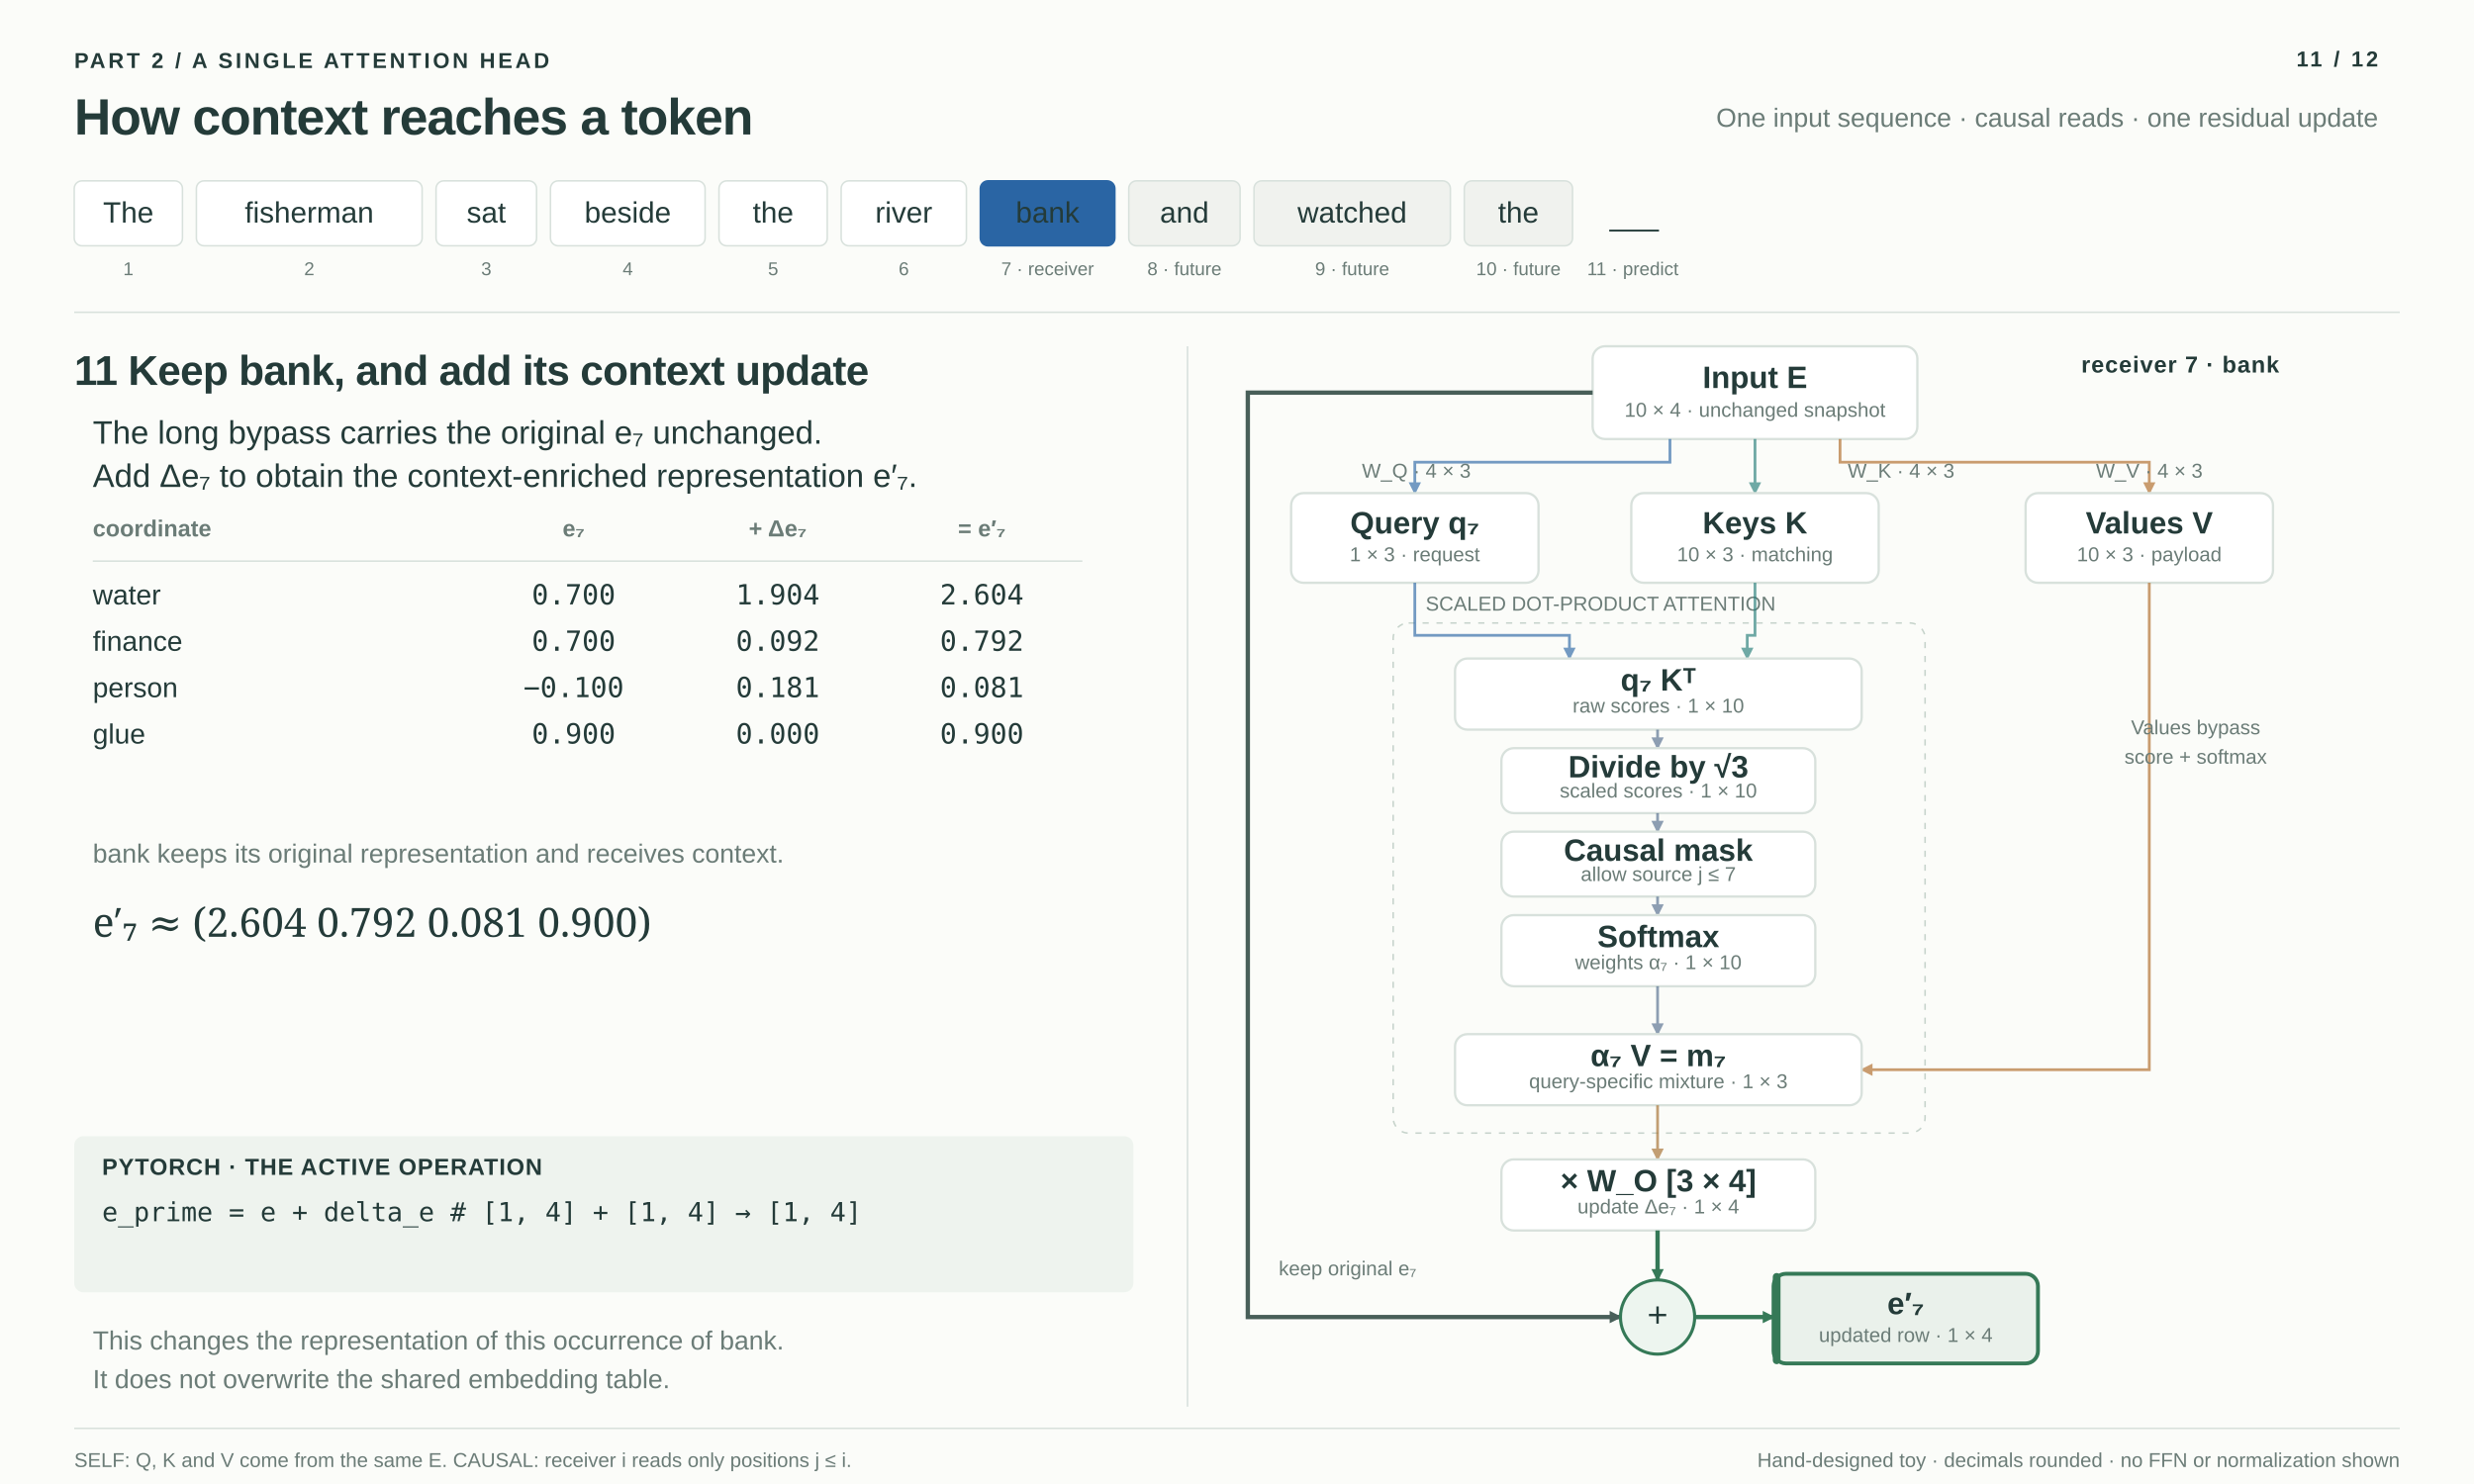
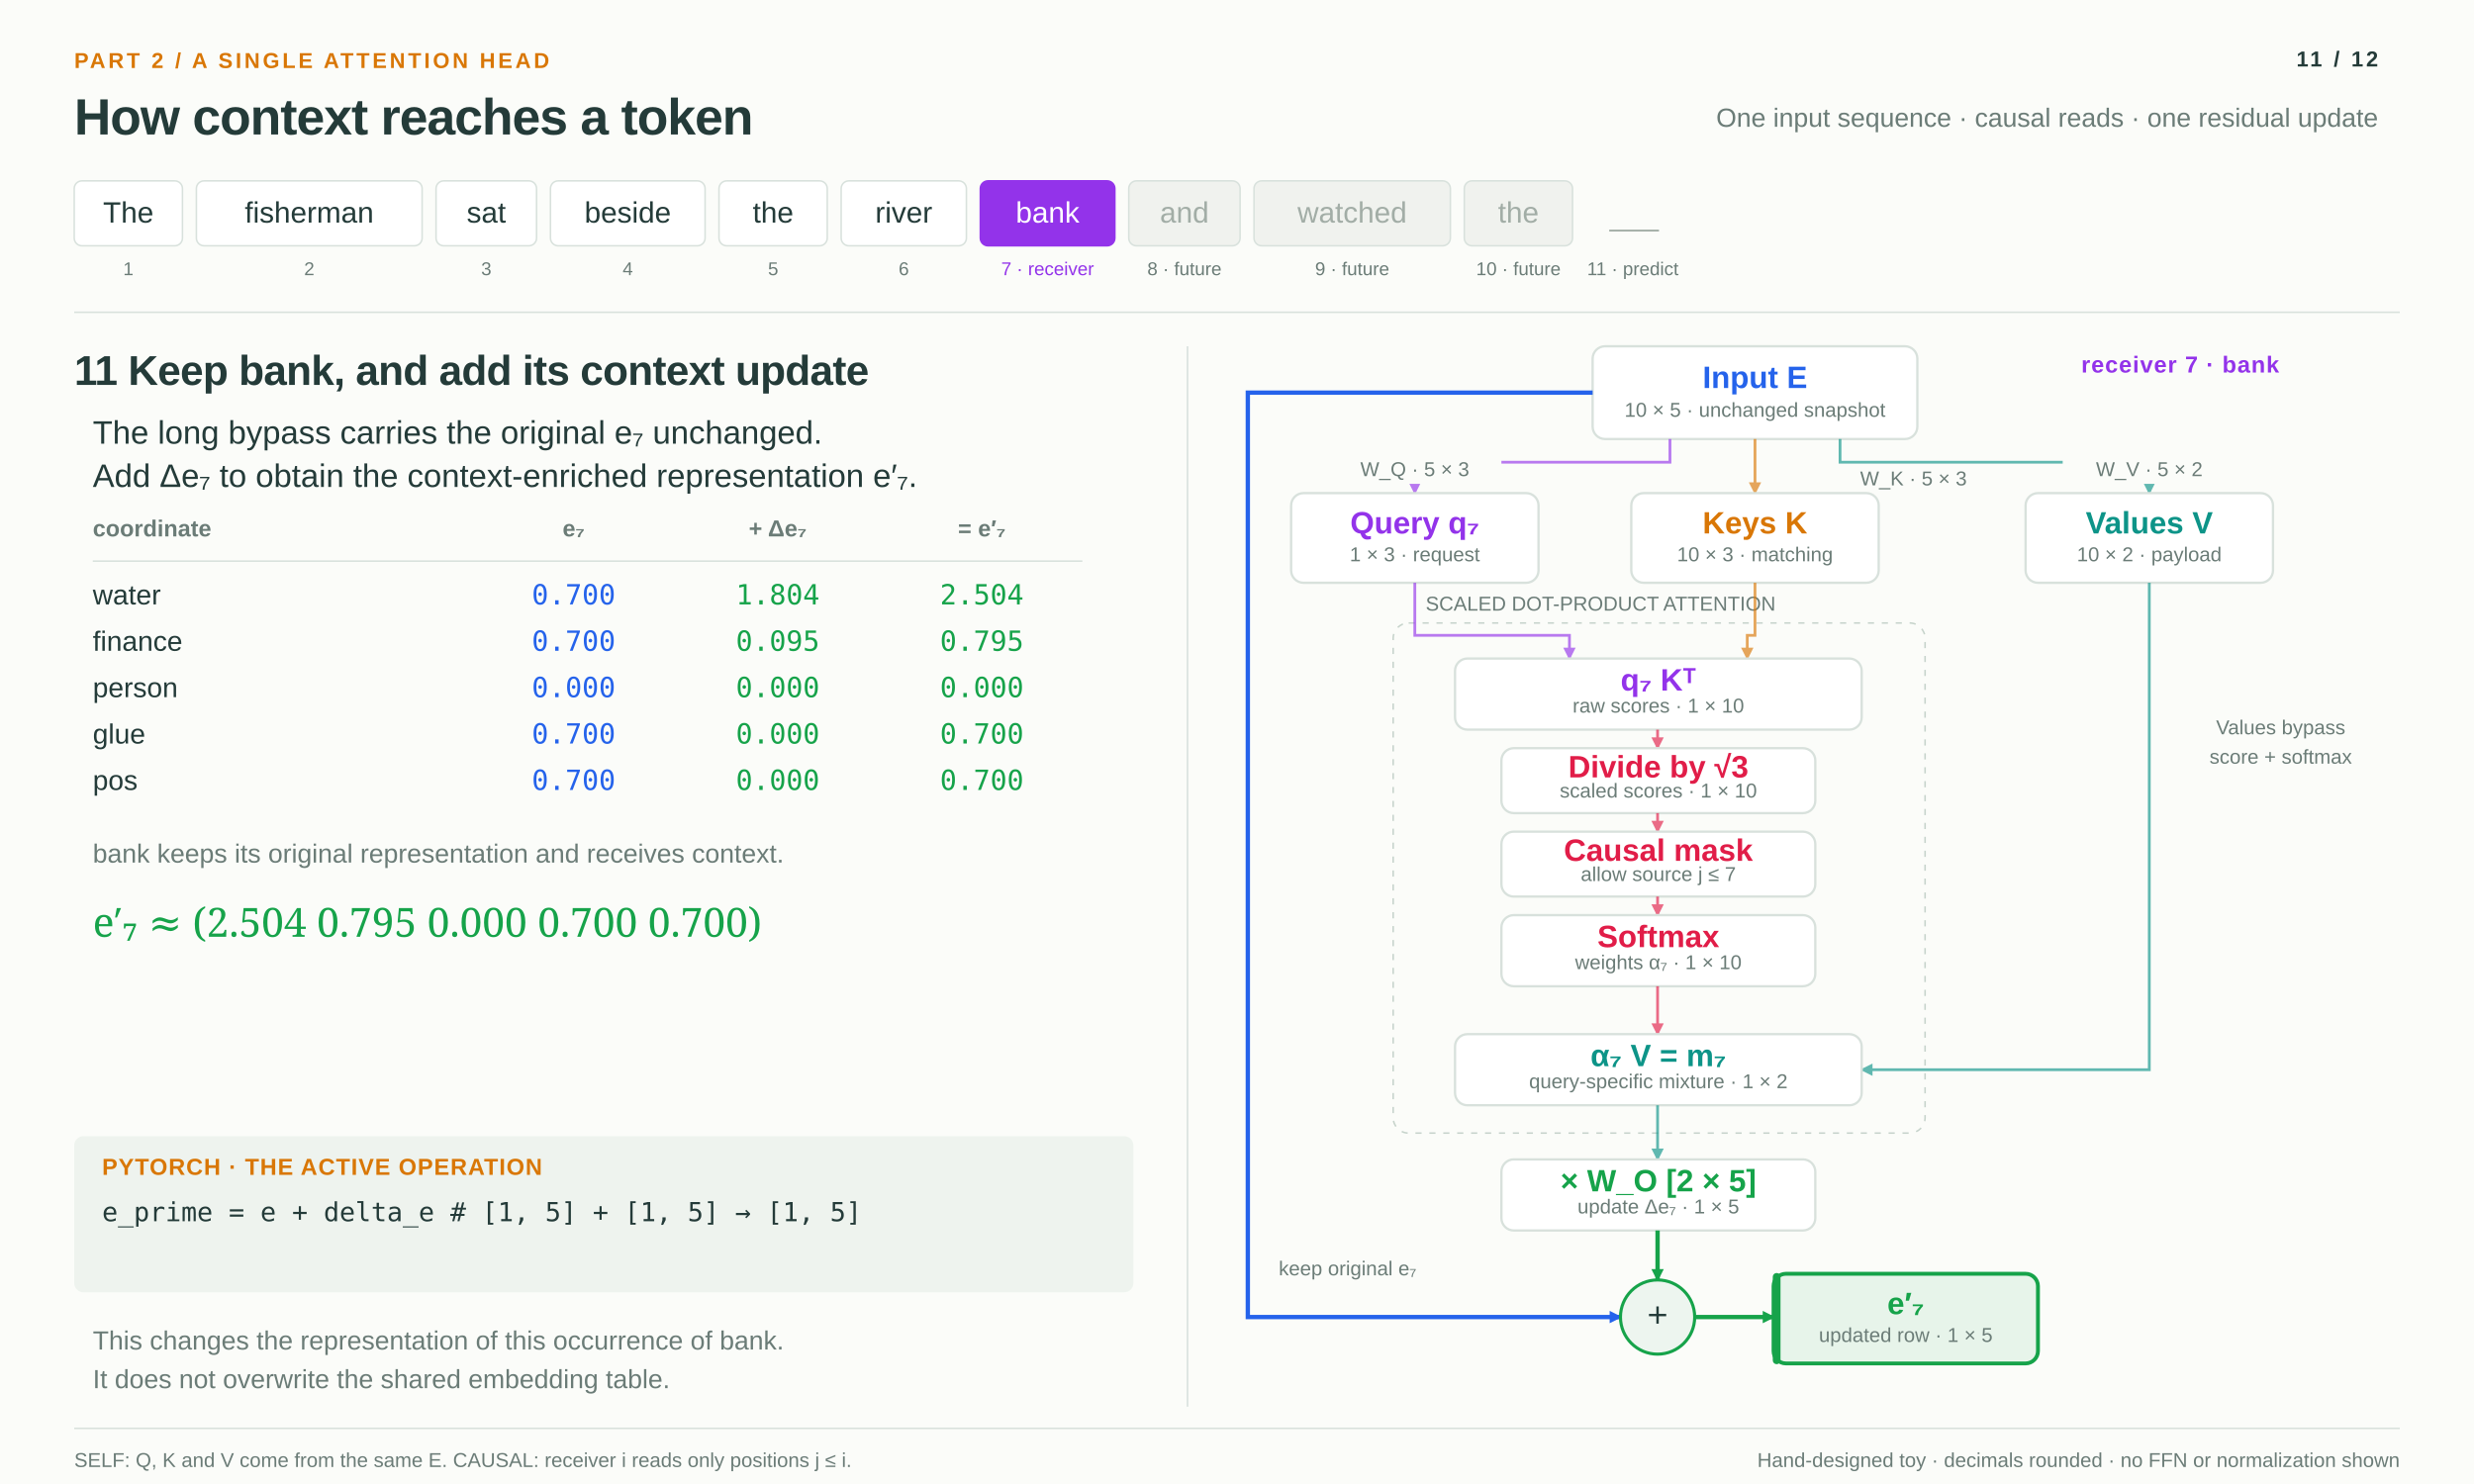
- <svg xmlns="http://www.w3.org/2000/svg" width="1600" height="960" viewBox="0 0 1600 960" role="img" aria-labelledby="stage-10-title stage-10-desc">
+ <svg xmlns="http://www.w3.org/2000/svg" id="stage-10-svg" width="1600" height="960" viewBox="0 0 1600 960" role="img" aria-labelledby="stage-10-title stage-10-desc">
  <defs>
    <marker id="stage-10-q" markerWidth="8" markerHeight="8" refX="7" refY="4" orient="auto" markerUnits="userSpaceOnUse">
-       <path d="M0 0 L8 4 L0 8 Z" fill="#2a65a4" />
+       <path d="M0 0 L8 4 L0 8 Z" fill="#9333ea" />
    </marker>
    <marker id="stage-10-k" markerWidth="8" markerHeight="8" refX="7" refY="4" orient="auto" markerUnits="userSpaceOnUse">
-       <path d="M0 0 L8 4 L0 8 Z" fill="#247c78" />
+       <path d="M0 0 L8 4 L0 8 Z" fill="#d97706" />
    </marker>
    <marker id="stage-10-v" markerWidth="8" markerHeight="8" refX="7" refY="4" orient="auto" markerUnits="userSpaceOnUse">
-       <path d="M0 0 L8 4 L0 8 Z" fill="#ae6825" />
+       <path d="M0 0 L8 4 L0 8 Z" fill="#0d9488" />
    </marker>
    <marker id="stage-10-a" markerWidth="8" markerHeight="8" refX="7" refY="4" orient="auto" markerUnits="userSpaceOnUse">
-       <path d="M0 0 L8 4 L0 8 Z" fill="#526b8c" />
+       <path d="M0 0 L8 4 L0 8 Z" fill="#e11d48" />
    </marker>
    <marker id="stage-10-m" markerWidth="8" markerHeight="8" refX="7" refY="4" orient="auto" markerUnits="userSpaceOnUse">
-       <path d="M0 0 L8 4 L0 8 Z" fill="#a36b2b" />
+       <path d="M0 0 L8 4 L0 8 Z" fill="#0d9488" />
    </marker>
    <marker id="stage-10-d" markerWidth="8" markerHeight="8" refX="7" refY="4" orient="auto" markerUnits="userSpaceOnUse">
-       <path d="M0 0 L8 4 L0 8 Z" fill="#357957" />
+       <path d="M0 0 L8 4 L0 8 Z" fill="#16a34a" />
    </marker>
    <marker id="stage-10-e" markerWidth="8" markerHeight="8" refX="7" refY="4" orient="auto" markerUnits="userSpaceOnUse">
-       <path d="M0 0 L8 4 L0 8 Z" fill="#485f59" />
+       <path d="M0 0 L8 4 L0 8 Z" fill="#2563eb" />
    </marker>
  </defs>
-   <style>text{font-family:'Avenir Next','Segoe UI',Arial,sans-serif;fill:#243b39}.eyebrow{font-size:14px;font-weight:700;letter-spacing:1.8px}.heading{font-size:33px;font-weight:600;letter-spacing:-.6px}.stage-title{font-size:27px;font-weight:600;letter-spacing:-.4px}.body{font-size:21px}.detail{font-size:17px;fill:#6b7c77}.axis{font-size:16px;fill:#6b7c77}.smallcap{font-size:15px;font-weight:700;letter-spacing:.6px}.formula{font-family:'STIX Two Text',Georgia,serif;font-size:26px}.number{font-family:'SFMono-Regular',Consolas,monospace;font-size:24px}.table-number{font-family:'SFMono-Regular',Consolas,monospace;font-size:18px}.table-label{font-size:18px}.table-head{font-size:15px;font-weight:600;fill:#6b7c77}.node-title{font-size:20px;font-weight:600}.node-caption{font-size:13px;fill:#6b7c77}.code{font-family:'SFMono-Regular',Consolas,monospace;font-size:17px}.token{font-size:19px}.position{font-size:12px;fill:#6b7c77}.tiny{font-size:13px;fill:#6b7c77}</style>
+   <style>#stage-10-svg text{font-family:'Avenir Next','Segoe UI',Arial,sans-serif;fill:#243b39}#stage-10-svg .eyebrow{font-size:14px;font-weight:700;letter-spacing:1.8px}#stage-10-svg .heading{font-size:33px;font-weight:600;letter-spacing:-.6px}#stage-10-svg .stage-title{font-size:27px;font-weight:600;letter-spacing:-.4px}#stage-10-svg .body{font-size:21px}#stage-10-svg .detail{font-size:17px;fill:#6b7c77}#stage-10-svg .axis{font-size:16px;fill:#6b7c77}#stage-10-svg .smallcap{font-size:15px;font-weight:700;letter-spacing:.6px}#stage-10-svg .formula{font-family:'STIX Two Text',Georgia,serif;font-size:26px}#stage-10-svg .number{font-family:'SFMono-Regular',Consolas,monospace;font-size:24px}#stage-10-svg .table-number{font-family:'SFMono-Regular',Consolas,monospace;font-size:18px}#stage-10-svg .table-label{font-size:18px}#stage-10-svg .table-head{font-size:15px;font-weight:600;fill:#6b7c77}#stage-10-svg .node-title{font-size:20px;font-weight:600}#stage-10-svg .node-caption{font-size:13px;fill:#6b7c77}#stage-10-svg .code{font-family:'SFMono-Regular',Consolas,monospace;font-size:17px}#stage-10-svg .token{font-size:19px}#stage-10-svg .position{font-size:12px;fill:#6b7c77}#stage-10-svg .tiny{font-size:13px;fill:#6b7c77}</style>
  <rect x="0" y="0" width="1600" height="960" rx="0" fill="#fbfcf9" stroke="none" />
-   <text x="48" y="44" class="eyebrow" fill="#247c78">PART 2 / A SINGLE ATTENTION HEAD</text>
+   <text x="48" y="44" class="eyebrow" style="fill:#d97706">PART 2 / A SINGLE ATTENTION HEAD</text>
  <text x="48" y="87" class="heading">How context reaches a token</text>
  <text x="1538" y="43" class="eyebrow" text-anchor="end">11 / 12</text>
  <text x="1538" y="82" class="detail" text-anchor="end">One input sequence · causal reads · one residual update</text>
  <rect x="48" y="117" width="70" height="42" rx="5" fill="white" stroke="#d8e1dc" />
-   <text x="83" y="144" class="token" text-anchor="middle" fill="#243b39">The</text>
+   <text x="83" y="144" class="token" text-anchor="middle" style="fill:#243b39">The</text>
  <text x="83" y="178" class="position" text-anchor="middle">1</text>
  <rect x="127" y="117" width="146" height="42" rx="5" fill="white" stroke="#d8e1dc" />
-   <text x="200" y="144" class="token" text-anchor="middle" fill="#243b39">fisherman</text>
+   <text x="200" y="144" class="token" text-anchor="middle" style="fill:#243b39">fisherman</text>
  <text x="200" y="178" class="position" text-anchor="middle">2</text>
  <rect x="282" y="117" width="65" height="42" rx="5" fill="white" stroke="#d8e1dc" />
-   <text x="314.5" y="144" class="token" text-anchor="middle" fill="#243b39">sat</text>
+   <text x="314.5" y="144" class="token" text-anchor="middle" style="fill:#243b39">sat</text>
  <text x="314.5" y="178" class="position" text-anchor="middle">3</text>
  <rect x="356" y="117" width="100" height="42" rx="5" fill="white" stroke="#d8e1dc" />
-   <text x="406" y="144" class="token" text-anchor="middle" fill="#243b39">beside</text>
+   <text x="406" y="144" class="token" text-anchor="middle" style="fill:#243b39">beside</text>
  <text x="406" y="178" class="position" text-anchor="middle">4</text>
  <rect x="465" y="117" width="70" height="42" rx="5" fill="white" stroke="#d8e1dc" />
-   <text x="500" y="144" class="token" text-anchor="middle" fill="#243b39">the</text>
+   <text x="500" y="144" class="token" text-anchor="middle" style="fill:#243b39">the</text>
  <text x="500" y="178" class="position" text-anchor="middle">5</text>
  <rect x="544" y="117" width="81" height="42" rx="5" fill="white" stroke="#d8e1dc" />
-   <text x="584.5" y="144" class="token" text-anchor="middle" fill="#243b39">river</text>
+   <text x="584.5" y="144" class="token" text-anchor="middle" style="fill:#243b39">river</text>
  <text x="584.5" y="178" class="position" text-anchor="middle">6</text>
-   <rect x="634" y="117" width="87" height="42" rx="5" fill="#2a65a4" stroke="#2a65a4" />
-   <text x="677.5" y="144" class="token" text-anchor="middle" fill="white">bank</text>
-   <text x="677.5" y="178" class="position" text-anchor="middle" fill="#2a65a4">7 · receiver</text>
+   <rect x="634" y="117" width="87" height="42" rx="5" fill="#9333ea" stroke="#9333ea" />
+   <text x="677.5" y="144" class="token" text-anchor="middle" style="fill:white">bank</text>
+   <text x="677.5" y="178" class="position" text-anchor="middle" style="fill:#9333ea">7 · receiver</text>
  <rect x="730" y="117" width="72" height="42" rx="5" fill="#f0f2ee" stroke="#d8e1dc" />
-   <text x="766" y="144" class="token" text-anchor="middle" fill="#a2ada6">and</text>
+   <text x="766" y="144" class="token" text-anchor="middle" style="fill:#a2ada6">and</text>
  <text x="766" y="178" class="position" text-anchor="middle">8 · future</text>
  <rect x="811" y="117" width="127" height="42" rx="5" fill="#f0f2ee" stroke="#d8e1dc" />
-   <text x="874.5" y="144" class="token" text-anchor="middle" fill="#a2ada6">watched</text>
+   <text x="874.5" y="144" class="token" text-anchor="middle" style="fill:#a2ada6">watched</text>
  <text x="874.5" y="178" class="position" text-anchor="middle">9 · future</text>
  <rect x="947" y="117" width="70" height="42" rx="5" fill="#f0f2ee" stroke="#d8e1dc" />
-   <text x="982" y="144" class="token" text-anchor="middle" fill="#a2ada6">the</text>
+   <text x="982" y="144" class="token" text-anchor="middle" style="fill:#a2ada6">the</text>
  <text x="982" y="178" class="position" text-anchor="middle">10 · future</text>
-   <text x="1041" y="146" class="token" fill="#a2ada6">___</text>
+   <text x="1041" y="146" class="token" style="fill:#a2ada6">___</text>
  <text x="1056" y="178" class="position" text-anchor="middle">11 · predict</text>
  <line x1="48" y1="202" x2="1552" y2="202" stroke="#d8e1dc" />
  <text x="48" y="249" class="stage-title">11   Keep bank, and add its context update</text>
  <text x="60" y="287" class="body">The long bypass carries the original e₇ unchanged.</text>
  <text x="60" y="315" class="body">Add Δe₇ to obtain the context-enriched representation e′₇.</text>
  <text x="60" y="347" class="table-head">coordinate</text>
  <text x="371" y="347" class="table-head" text-anchor="middle">e₇</text>
  <text x="503" y="347" class="table-head" text-anchor="middle">+ Δe₇</text>
  <text x="635" y="347" class="table-head" text-anchor="middle">= e′₇</text>
  <line x1="60" y1="363" x2="700" y2="363" stroke="#d8e1dc" />
-   <text x="60" y="391" class="table-label" fill="#243b39">water</text>
-   <text x="371" y="391" class="table-number" text-anchor="middle" fill="#485f59">0.700</text>
-   <text x="503" y="391" class="table-number" text-anchor="middle" fill="#357957">1.904</text>
-   <text x="635" y="391" class="table-number" text-anchor="middle" fill="#357957">2.604</text>
-   <text x="60" y="421" class="table-label" fill="#243b39">finance</text>
-   <text x="371" y="421" class="table-number" text-anchor="middle" fill="#485f59">0.700</text>
-   <text x="503" y="421" class="table-number" text-anchor="middle" fill="#357957">0.092</text>
-   <text x="635" y="421" class="table-number" text-anchor="middle" fill="#357957">0.792</text>
-   <text x="60" y="451" class="table-label" fill="#243b39">person</text>
-   <text x="371" y="451" class="table-number" text-anchor="middle" fill="#485f59">−0.100</text>
-   <text x="503" y="451" class="table-number" text-anchor="middle" fill="#357957">0.181</text>
-   <text x="635" y="451" class="table-number" text-anchor="middle" fill="#357957">0.081</text>
-   <text x="60" y="481" class="table-label" fill="#243b39">glue</text>
-   <text x="371" y="481" class="table-number" text-anchor="middle" fill="#485f59">0.900</text>
-   <text x="503" y="481" class="table-number" text-anchor="middle" fill="#357957">0.000</text>
-   <text x="635" y="481" class="table-number" text-anchor="middle" fill="#357957">0.900</text>
+   <text x="60" y="391" class="table-label" style="fill:#243b39">water</text>
+   <text x="371" y="391" class="table-number" text-anchor="middle" style="fill:#2563eb">0.700</text>
+   <text x="503" y="391" class="table-number" text-anchor="middle" style="fill:#16a34a">1.804</text>
+   <text x="635" y="391" class="table-number" text-anchor="middle" style="fill:#16a34a">2.504</text>
+   <text x="60" y="421" class="table-label" style="fill:#243b39">finance</text>
+   <text x="371" y="421" class="table-number" text-anchor="middle" style="fill:#2563eb">0.700</text>
+   <text x="503" y="421" class="table-number" text-anchor="middle" style="fill:#16a34a">0.095</text>
+   <text x="635" y="421" class="table-number" text-anchor="middle" style="fill:#16a34a">0.795</text>
+   <text x="60" y="451" class="table-label" style="fill:#243b39">person</text>
+   <text x="371" y="451" class="table-number" text-anchor="middle" style="fill:#2563eb">0.000</text>
+   <text x="503" y="451" class="table-number" text-anchor="middle" style="fill:#16a34a">0.000</text>
+   <text x="635" y="451" class="table-number" text-anchor="middle" style="fill:#16a34a">0.000</text>
+   <text x="60" y="481" class="table-label" style="fill:#243b39">glue</text>
+   <text x="371" y="481" class="table-number" text-anchor="middle" style="fill:#2563eb">0.700</text>
+   <text x="503" y="481" class="table-number" text-anchor="middle" style="fill:#16a34a">0.000</text>
+   <text x="635" y="481" class="table-number" text-anchor="middle" style="fill:#16a34a">0.700</text>
+   <text x="60" y="511" class="table-label" style="fill:#243b39">pos</text>
+   <text x="371" y="511" class="table-number" text-anchor="middle" style="fill:#2563eb">0.700</text>
+   <text x="503" y="511" class="table-number" text-anchor="middle" style="fill:#16a34a">0.000</text>
+   <text x="635" y="511" class="table-number" text-anchor="middle" style="fill:#16a34a">0.700</text>
  <text x="60" y="558" class="detail">bank keeps its original representation and receives context.</text>
-   <text x="60" y="606" class="formula" fill="#357957">e′₇ ≈ (2.604   0.792   0.081   0.900)</text>
+   <text x="60" y="606" class="formula" style="fill:#16a34a">e′₇ ≈ (2.504   0.795   0.000   0.700   0.700)</text>
  <rect x="48" y="735" width="685" height="101" rx="6" fill="#eef3ee" stroke="none" />
-   <text x="66" y="760" class="smallcap" fill="#247c78">PYTORCH · THE ACTIVE OPERATION</text>
-   <text x="66" y="790" class="code">e_prime = e + delta_e  # [1, 4] + [1, 4] → [1, 4]</text>
+   <text x="66" y="760" class="smallcap" style="fill:#d97706">PYTORCH · THE ACTIVE OPERATION</text>
+   <text x="66" y="790" class="code">e_prime = e + delta_e  # [1, 5] + [1, 5] → [1, 5]</text>
  <text x="60" y="873" class="detail">This changes the representation of this occurrence of bank.</text>
  <text x="60" y="898" class="detail">It does not overwrite the shared embedding table.</text>
  <line x1="768" y1="224" x2="768" y2="910" stroke="#d8e1dc" />
  <g class="node" data-node="input">
    <rect x="1030" y="224" width="210" height="60" rx="8" fill="#ffffff" stroke="#d8e1dc" stroke-width="1.5" />
-     <text x="1135" y="251" class="node-title" text-anchor="middle" fill="#485f59">Input E</text>
-     <text x="1135" y="269.6" class="node-caption" text-anchor="middle">10 × 4 · unchanged snapshot</text>
+     <text x="1135" y="251" class="node-title" text-anchor="middle" style="fill:#2563eb">Input E</text>
+     <text x="1135" y="269.6" class="node-caption" text-anchor="middle">10 × 5 · unchanged snapshot</text>
  </g>
-   <text x="1474" y="241" class="smallcap" fill="#2a65a4" text-anchor="end">receiver 7 · bank</text>
-   <path d="M1080 284 V299 H915 V319" fill="none" stroke="#2a65a4" stroke-width="1.8" opacity="0.65" marker-end="url(#stage-10-q)" />
-   <path d="M1135 284 V319" fill="none" stroke="#247c78" stroke-width="1.8" opacity="0.65" marker-end="url(#stage-10-k)" />
-   <path d="M1190 284 V299 H1390 V319" fill="none" stroke="#ae6825" stroke-width="1.8" opacity="0.65" marker-end="url(#stage-10-v)" />
-   <text x="916" y="309" class="tiny" text-anchor="middle">W_Q · 4 × 3</text>
-   <text x="1195" y="309" class="tiny">W_K · 4 × 3</text>
-   <text x="1390" y="309" class="tiny" text-anchor="middle">W_V · 4 × 3</text>
+   <text x="1474" y="241" class="smallcap" style="fill:#9333ea" text-anchor="end">receiver 7 · bank</text>
+   <path d="M1080 284 V299 H915 V319" fill="none" stroke="#9333ea" stroke-width="1.8" opacity="0.65" marker-end="url(#stage-10-q)" />
+   <path d="M1135 284 V319" fill="none" stroke="#d97706" stroke-width="1.8" opacity="0.65" marker-end="url(#stage-10-k)" />
+   <path d="M1190 284 V299 H1390 V319" fill="none" stroke="#0d9488" stroke-width="1.8" opacity="0.65" marker-end="url(#stage-10-v)" />
+   <rect x="859" y="292" width="112" height="21" rx="0" fill="#fbfcf9" stroke="none" />
+   <text x="915" y="308" class="tiny" text-anchor="middle">W_Q · 5 × 3</text>
+   <text x="1203" y="314" class="tiny">W_K · 5 × 3</text>
+   <rect x="1334" y="292" width="112" height="21" rx="0" fill="#fbfcf9" stroke="none" />
+   <text x="1390" y="308" class="tiny" text-anchor="middle">W_V · 5 × 2</text>
  <g class="node" data-node="q">
    <rect x="835" y="319" width="160" height="58" rx="8" fill="#ffffff" stroke="#d8e1dc" stroke-width="1.5" />
-     <text x="915" y="345.1" class="node-title" text-anchor="middle" fill="#2a65a4">Query q₇</text>
+     <text x="915" y="345.1" class="node-title" text-anchor="middle" style="fill:#9333ea">Query q₇</text>
    <text x="915" y="363.08" class="node-caption" text-anchor="middle">1 × 3 · request</text>
  </g>
  <g class="node" data-node="k">
    <rect x="1055" y="319" width="160" height="58" rx="8" fill="#ffffff" stroke="#d8e1dc" stroke-width="1.5" />
-     <text x="1135" y="345.1" class="node-title" text-anchor="middle" fill="#247c78">Keys K</text>
+     <text x="1135" y="345.1" class="node-title" text-anchor="middle" style="fill:#d97706">Keys K</text>
    <text x="1135" y="363.08" class="node-caption" text-anchor="middle">10 × 3 · matching</text>
  </g>
  <g class="node" data-node="v">
    <rect x="1310" y="319" width="160" height="58" rx="8" fill="#ffffff" stroke="#d8e1dc" stroke-width="1.5" />
-     <text x="1390" y="345.1" class="node-title" text-anchor="middle" fill="#ae6825">Values V</text>
-     <text x="1390" y="363.08" class="node-caption" text-anchor="middle">10 × 3 · payload</text>
+     <text x="1390" y="345.1" class="node-title" text-anchor="middle" style="fill:#0d9488">Values V</text>
+     <text x="1390" y="363.08" class="node-caption" text-anchor="middle">10 × 2 · payload</text>
  </g>
  <rect x="901" y="403" width="344" height="330" rx="10" fill="none" stroke="#c6d3cb" stroke-dasharray="4 5" />
  <text x="922" y="395" class="tiny">SCALED DOT-PRODUCT ATTENTION</text>
-   <path d="M915 377 V411 H1015 V426" fill="none" stroke="#2a65a4" stroke-width="1.8" opacity="0.65" marker-end="url(#stage-10-q)" />
-   <path d="M1135 377 V411 H1130 V426" fill="none" stroke="#247c78" stroke-width="1.8" opacity="0.65" marker-end="url(#stage-10-k)" />
+   <path d="M915 377 V411 H1015 V426" fill="none" stroke="#9333ea" stroke-width="1.8" opacity="0.65" marker-end="url(#stage-10-q)" />
+   <path d="M1135 377 V411 H1130 V426" fill="none" stroke="#d97706" stroke-width="1.8" opacity="0.65" marker-end="url(#stage-10-k)" />
  <g class="node" data-node="score">
    <rect x="941" y="426" width="263" height="46" rx="8" fill="#ffffff" stroke="#d8e1dc" stroke-width="1.5" />
-     <text x="1072.5" y="446.7" class="node-title" text-anchor="middle" fill="#2a65a4">q₇ Kᵀ</text>
+     <text x="1072.5" y="446.7" class="node-title" text-anchor="middle" style="fill:#9333ea">q₇ Kᵀ</text>
    <text x="1072.5" y="460.96" class="node-caption" text-anchor="middle">raw scores · 1 × 10</text>
  </g>
-   <path d="M1072 472 V484" fill="none" stroke="#526b8c" stroke-width="1.8" opacity="0.65" marker-end="url(#stage-10-a)" />
+   <path d="M1072 472 V484" fill="none" stroke="#e11d48" stroke-width="1.8" opacity="0.65" marker-end="url(#stage-10-a)" />
  <g class="node" data-node="scale">
    <rect x="971" y="484" width="203" height="42" rx="8" fill="#ffffff" stroke="#d8e1dc" stroke-width="1.5" />
-     <text x="1072.5" y="502.9" class="node-title" text-anchor="middle" fill="#526b8c">Divide by √3</text>
+     <text x="1072.5" y="502.9" class="node-title" text-anchor="middle" style="fill:#e11d48">Divide by √3</text>
    <text x="1072.5" y="515.92" class="node-caption" text-anchor="middle">scaled scores · 1 × 10</text>
  </g>
-   <path d="M1072 526 V538" fill="none" stroke="#526b8c" stroke-width="1.8" opacity="0.65" marker-end="url(#stage-10-a)" />
+   <path d="M1072 526 V538" fill="none" stroke="#e11d48" stroke-width="1.8" opacity="0.65" marker-end="url(#stage-10-a)" />
  <g class="node" data-node="mask">
    <rect x="971" y="538" width="203" height="42" rx="8" fill="#ffffff" stroke="#d8e1dc" stroke-width="1.5" />
-     <text x="1072.5" y="556.9" class="node-title" text-anchor="middle" fill="#526b8c">Causal mask</text>
+     <text x="1072.5" y="556.9" class="node-title" text-anchor="middle" style="fill:#e11d48">Causal mask</text>
    <text x="1072.5" y="569.92" class="node-caption" text-anchor="middle">allow source j ≤ 7</text>
  </g>
-   <path d="M1072 580 V592" fill="none" stroke="#526b8c" stroke-width="1.8" opacity="0.65" marker-end="url(#stage-10-a)" />
+   <path d="M1072 580 V592" fill="none" stroke="#e11d48" stroke-width="1.8" opacity="0.65" marker-end="url(#stage-10-a)" />
  <g class="node" data-node="weights">
    <rect x="971" y="592" width="203" height="46" rx="8" fill="#ffffff" stroke="#d8e1dc" stroke-width="1.5" />
-     <text x="1072.5" y="612.7" class="node-title" text-anchor="middle" fill="#526b8c">Softmax</text>
+     <text x="1072.5" y="612.7" class="node-title" text-anchor="middle" style="fill:#e11d48">Softmax</text>
    <text x="1072.5" y="626.96" class="node-caption" text-anchor="middle">weights α₇ · 1 × 10</text>
  </g>
-   <path d="M1072 638 V669" fill="none" stroke="#526b8c" stroke-width="1.8" opacity="0.65" marker-end="url(#stage-10-a)" />
-   <path d="M1390 377 V692 H1204" fill="none" stroke="#ae6825" stroke-width="1.8" opacity="0.65" marker-end="url(#stage-10-v)" />
-   <text x="1420" y="475" class="tiny" text-anchor="middle">Values bypass</text>
-   <text x="1420" y="494" class="tiny" text-anchor="middle">score + softmax</text>
+   <path d="M1072 638 V669" fill="none" stroke="#e11d48" stroke-width="1.8" opacity="0.65" marker-end="url(#stage-10-a)" />
+   <path d="M1390 377 V692 H1204" fill="none" stroke="#0d9488" stroke-width="1.8" opacity="0.65" marker-end="url(#stage-10-v)" />
+   <text x="1475" y="475" class="tiny" text-anchor="middle">Values bypass</text>
+   <text x="1475" y="494" class="tiny" text-anchor="middle">score + softmax</text>
  <g class="node" data-node="mix">
    <rect x="941" y="669" width="263" height="46" rx="8" fill="#ffffff" stroke="#d8e1dc" stroke-width="1.5" />
-     <text x="1072.5" y="689.7" class="node-title" text-anchor="middle" fill="#a36b2b">α₇ V = m₇</text>
-     <text x="1072.5" y="703.96" class="node-caption" text-anchor="middle">query-specific mixture · 1 × 3</text>
+     <text x="1072.5" y="689.7" class="node-title" text-anchor="middle" style="fill:#0d9488">α₇ V = m₇</text>
+     <text x="1072.5" y="703.96" class="node-caption" text-anchor="middle">query-specific mixture · 1 × 2</text>
  </g>
-   <path d="M1072 715 V750" fill="none" stroke="#a36b2b" stroke-width="1.8" opacity="0.65" marker-end="url(#stage-10-m)" />
+   <path d="M1072 715 V750" fill="none" stroke="#0d9488" stroke-width="1.8" opacity="0.65" marker-end="url(#stage-10-m)" />
  <g class="node" data-node="output">
    <rect x="971" y="750" width="203" height="46" rx="8" fill="#ffffff" stroke="#d8e1dc" stroke-width="1.5" />
-     <text x="1072.5" y="770.7" class="node-title" text-anchor="middle" fill="#357957">× W_O [3 × 4]</text>
-     <text x="1072.5" y="784.96" class="node-caption" text-anchor="middle">update Δe₇ · 1 × 4</text>
+     <text x="1072.5" y="770.7" class="node-title" text-anchor="middle" style="fill:#16a34a">× W_O [2 × 5]</text>
+     <text x="1072.5" y="784.96" class="node-caption" text-anchor="middle">update Δe₇ · 1 × 5</text>
  </g>
-   <path d="M1030 254 H807 V852 H1048" fill="none" stroke="#485f59" stroke-width="2.8" opacity="1" marker-end="url(#stage-10-e)" />
+   <path d="M1030 254 H807 V852 H1048" fill="none" stroke="#2563eb" stroke-width="2.8" opacity="1" marker-end="url(#stage-10-e)" />
  <text x="827" y="825" class="tiny">keep original e₇</text>
-   <path d="M1072 796 V828" fill="none" stroke="#357957" stroke-width="2.8" opacity="1" marker-end="url(#stage-10-d)" />
-   <circle cx="1072" cy="852" r="24" fill="#edf5ef" stroke="#357957" stroke-width="2" />
+   <path d="M1072 796 V828" fill="none" stroke="#16a34a" stroke-width="2.8" opacity="1" marker-end="url(#stage-10-d)" />
+   <circle cx="1072" cy="852" r="24" fill="#edf5ef" stroke="#16a34a" stroke-width="2" />
  <text x="1072" y="860" class="formula" text-anchor="middle">+</text>
-   <path d="M1096 852 H1147" fill="none" stroke="#357957" stroke-width="2.8" opacity="1" marker-end="url(#stage-10-d)" />
+   <path d="M1096 852 H1147" fill="none" stroke="#16a34a" stroke-width="2.8" opacity="1" marker-end="url(#stage-10-d)" />
  <g class="node" data-node="updated">
-     <rect x="1147" y="824" width="171" height="58" rx="8" fill="#35795715" stroke="#357957" stroke-width="2.5" />
-     <rect x="1147" y="824" width="4" height="58" rx="2" fill="#357957" stroke="#357957" />
-     <text x="1232.5" y="850.1" class="node-title" text-anchor="middle" fill="#357957">e′₇</text>
-     <text x="1232.5" y="868.08" class="node-caption" text-anchor="middle">updated row · 1 × 4</text>
+     <rect x="1147" y="824" width="171" height="58" rx="8" fill="#16a34a15" stroke="#16a34a" stroke-width="2.5" />
+     <rect x="1147" y="824" width="4" height="58" rx="2" fill="#16a34a" stroke="#16a34a" />
+     <text x="1232.5" y="850.1" class="node-title" text-anchor="middle" style="fill:#16a34a">e′₇</text>
+     <text x="1232.5" y="868.08" class="node-caption" text-anchor="middle">updated row · 1 × 5</text>
  </g>
  <line x1="48" y1="924" x2="1552" y2="924" stroke="#d8e1dc" />
  <text x="48" y="949" class="tiny">SELF: Q, K and V come from the same E.   CAUSAL: receiver i reads only positions j ≤ i.</text>
  <text x="1552" y="949" class="tiny" text-anchor="end">Hand-designed toy · decimals rounded · no FFN or normalization shown</text>
</svg>
